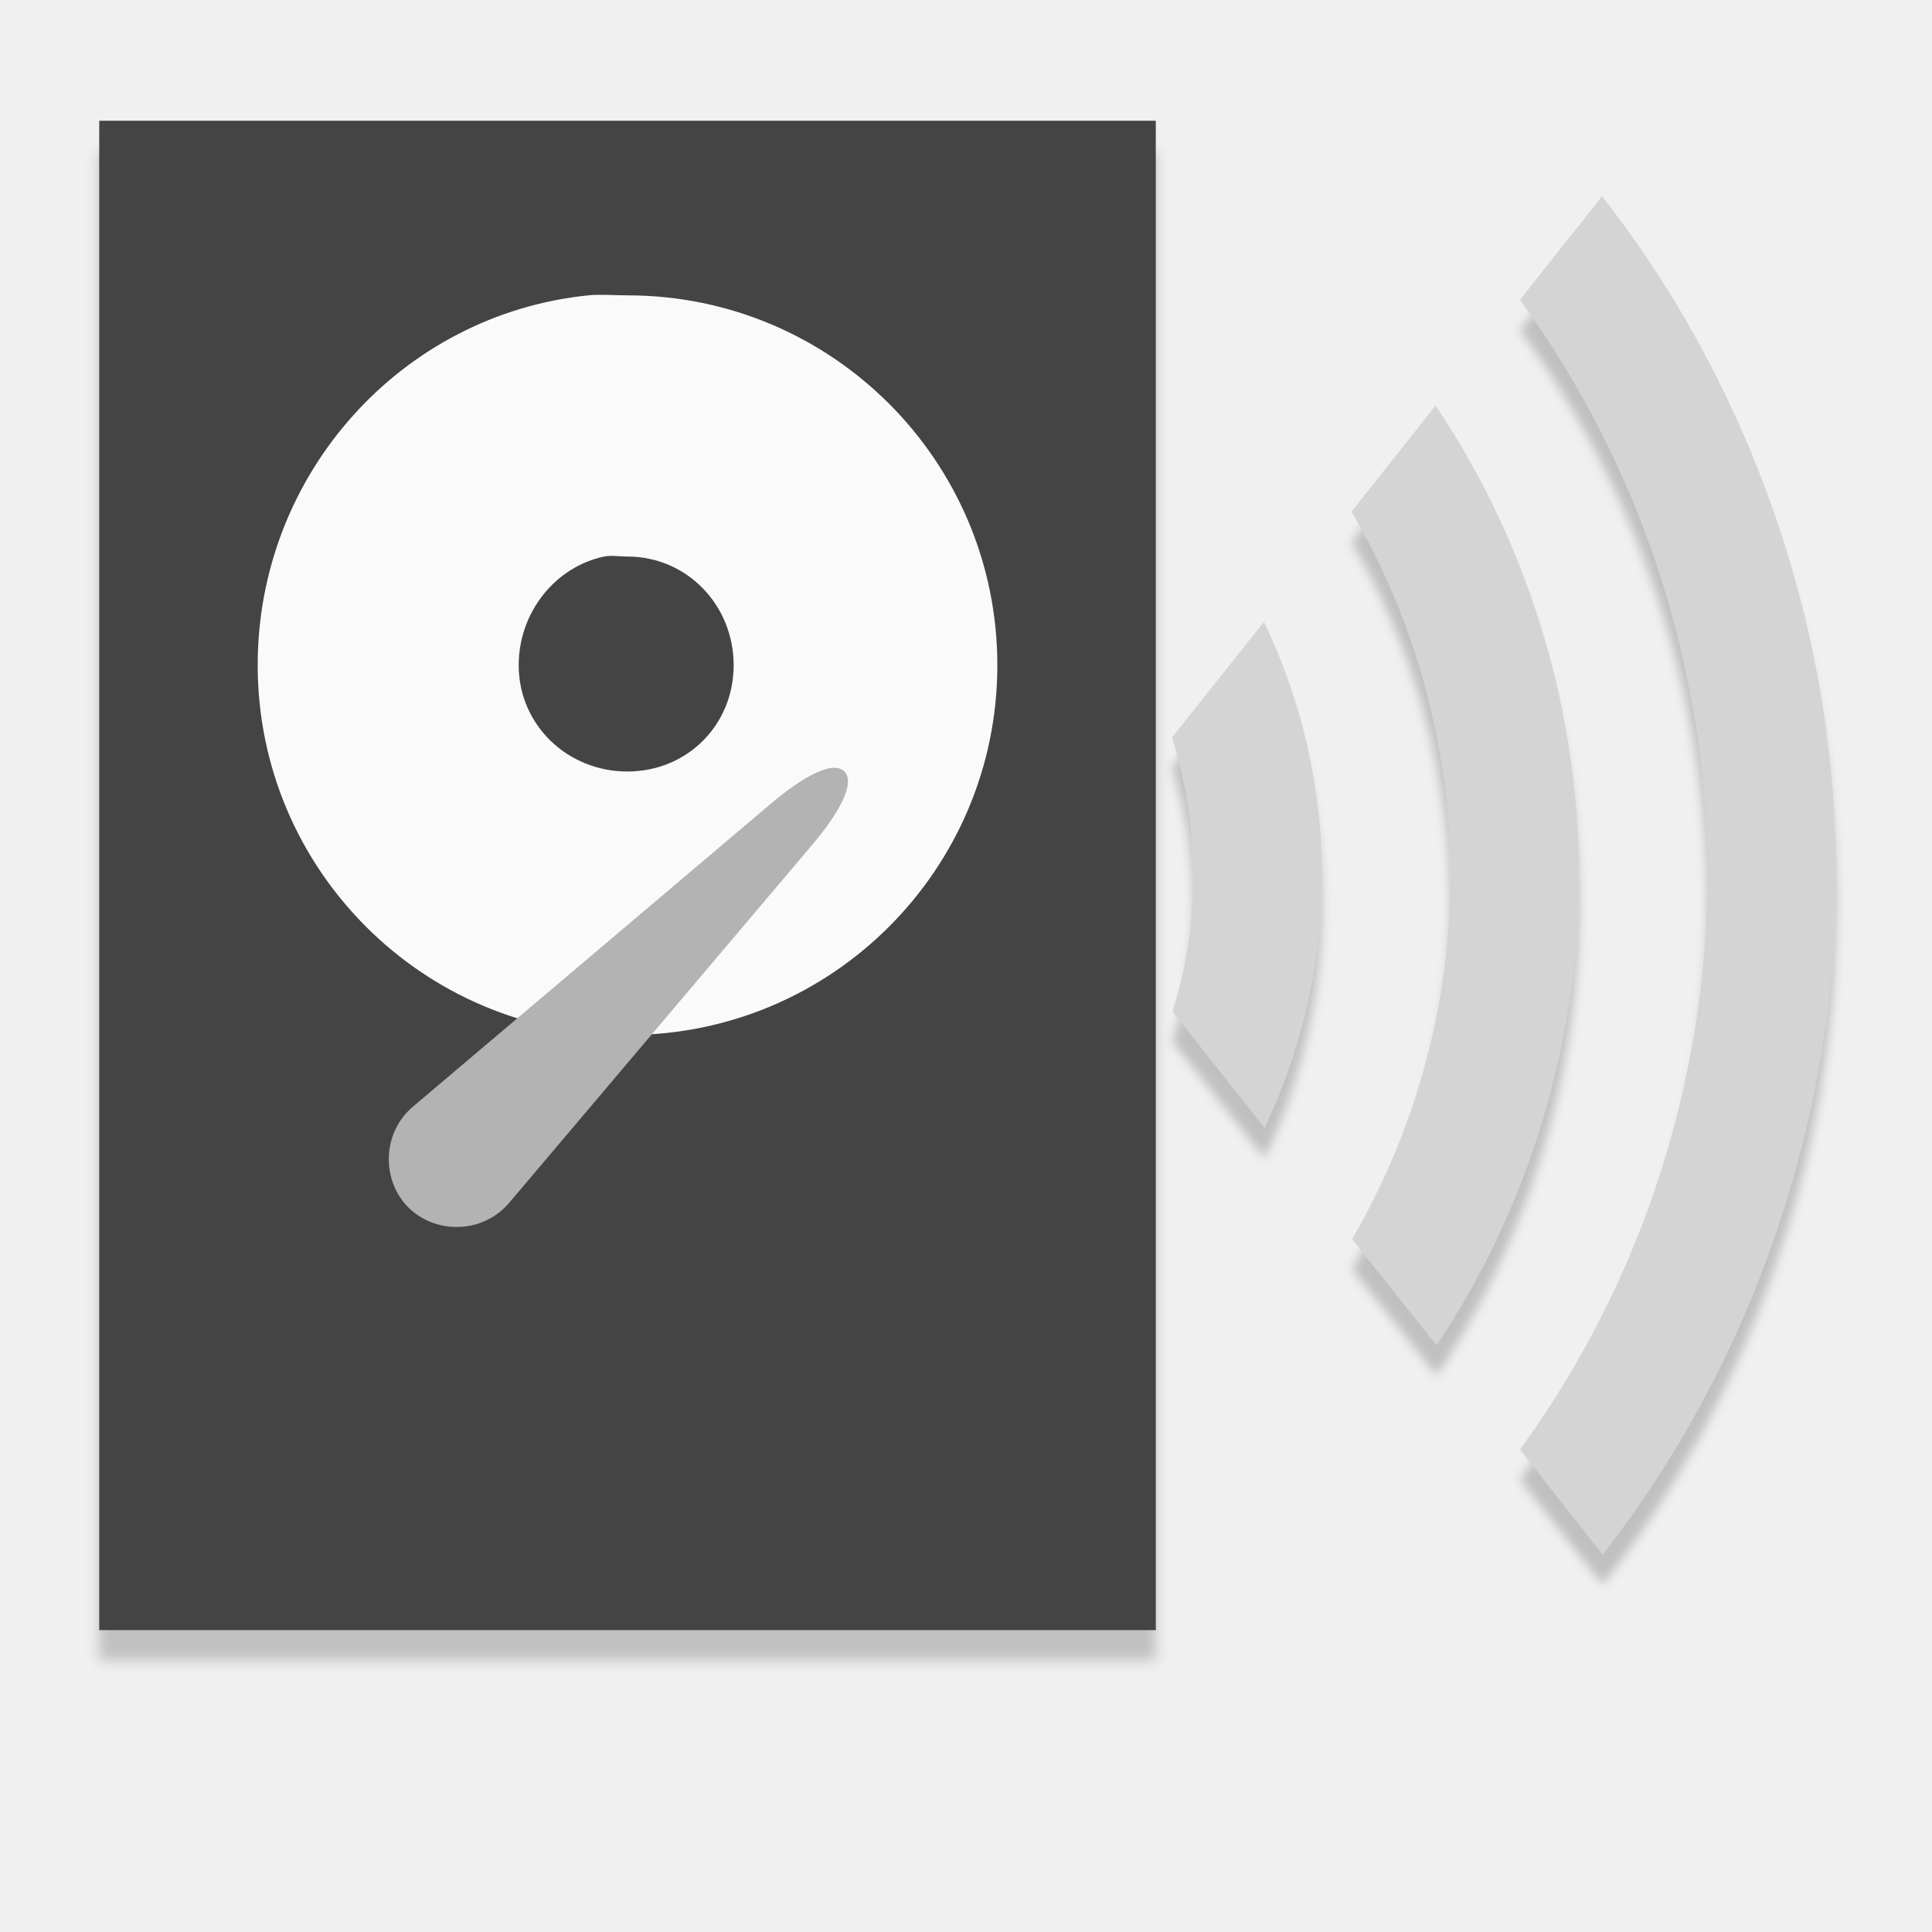
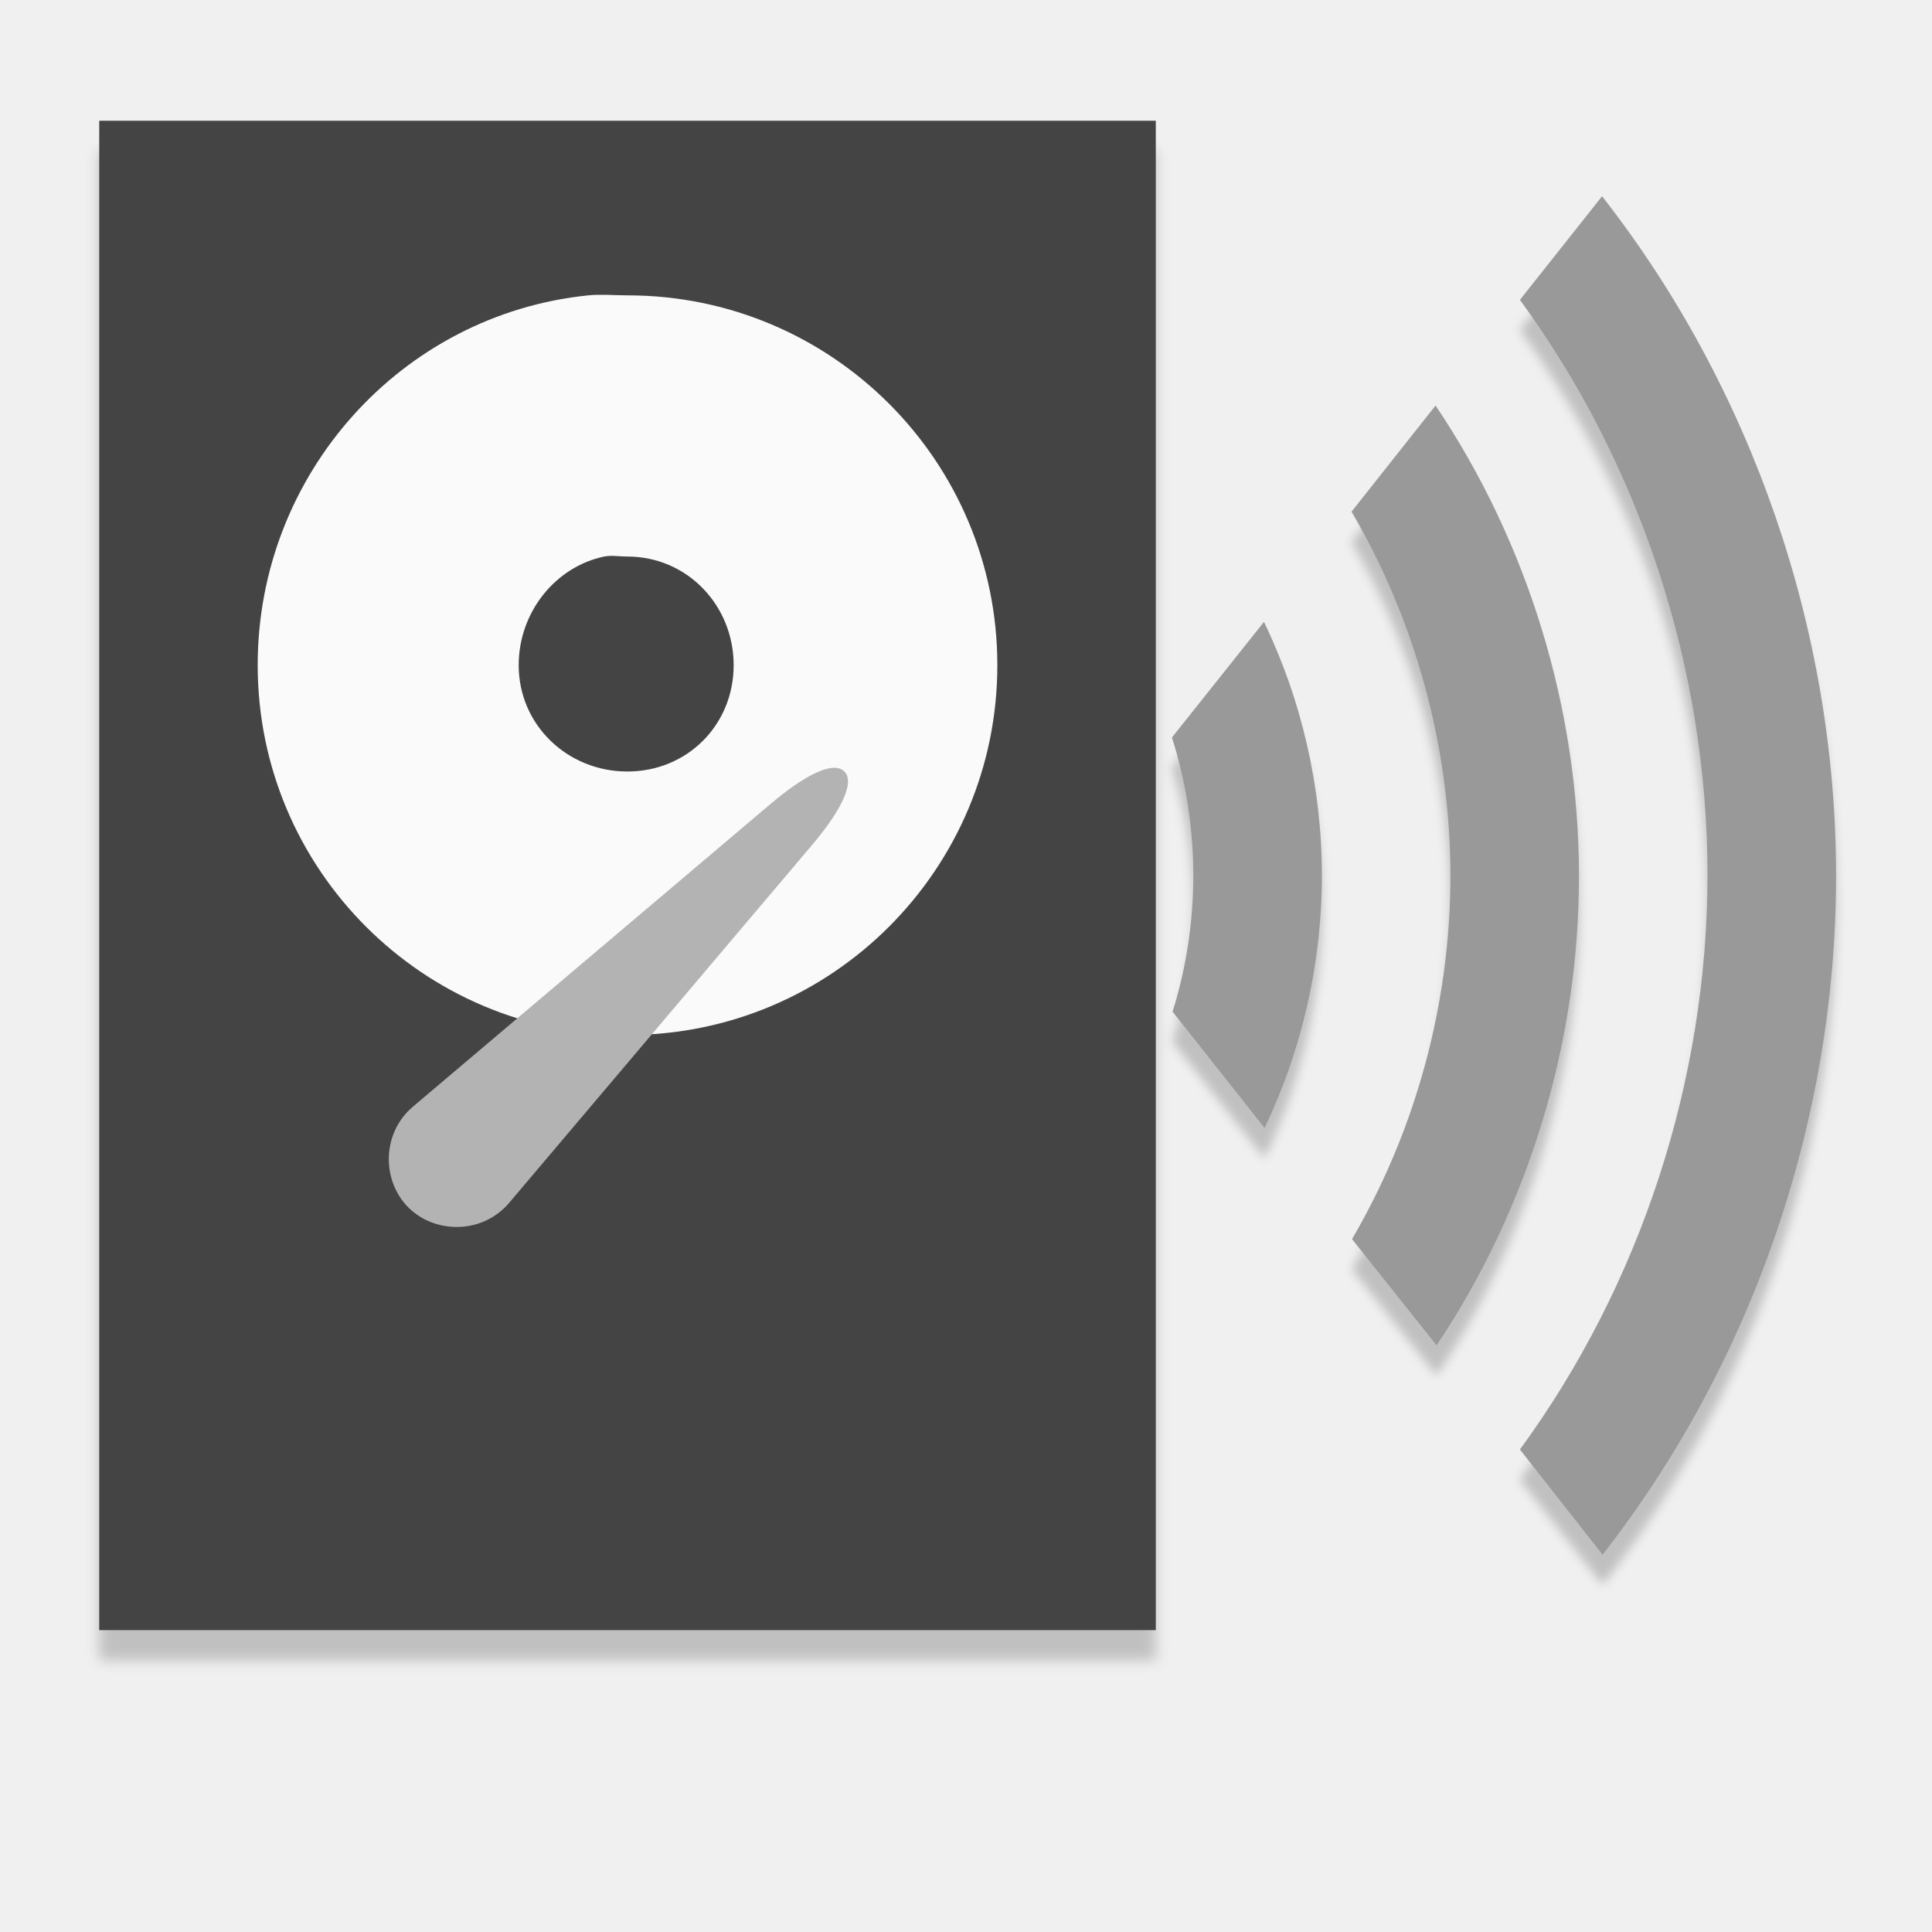
<svg xmlns="http://www.w3.org/2000/svg" id="svg7384" style="enable-background:new" height="64" width="64" version="1.1">
  <defs id="defs7386">
-     <filter id="filter7554" style="color-interpolation-filters:sRGB">
-       <feBlend id="feBlend7556" in2="BackgroundImage" mode="darken" />
-     </filter>
-     <filter style="color-interpolation-filters:sRGB" id="filter7554-9">
-       <feBlend mode="darken" in2="BackgroundImage" id="feBlend7556-1" />
-     </filter>
    <style id="style4492" type="text/css">
    .str0 {stroke:#4D4948;stroke-width:0.012}
    .str1 {stroke:#838281;stroke-width:0.229;stroke-linecap:round}
    .fil2 {fill:none}
    .fil0 {fill:#4D4948}
    .fil1 {fill:white;fill-rule:nonzero}
  </style>
-     <filter style="color-interpolation-filters:sRGB" id="filter7554-5">
-       <feBlend mode="darken" in2="BackgroundImage" id="feBlend7556-6" />
-     </filter>
-     <filter id="filter7554-9-2" style="color-interpolation-filters:sRGB">
-       <feBlend id="feBlend7556-1-9" in2="BackgroundImage" mode="darken" />
-     </filter>
    <style type="text/css" id="style4492-1">
    .str0 {stroke:#4D4948;stroke-width:0.222}
    .str1 {stroke:#00923F;stroke-width:0.887}
    .str2 {stroke:#E77817;stroke-width:0.887;stroke-linecap:round}
    .fil2 {fill:none}
    .fil0 {fill:#4D4948}
    .fil1 {fill:#B6DDC7}
  </style>
    <filter style="color-interpolation-filters:sRGB" id="filter4595" x="-0.015" width="1.029" y="-0.01" height="1.02">
      <feGaussianBlur stdDeviation="0.212" id="feGaussianBlur4597" />
    </filter>
    <filter style="color-interpolation-filters:sRGB" id="filter4622" x="-0.018" width="1.036" y="-0.009" height="1.018">
      <feGaussianBlur stdDeviation="0.984" id="feGaussianBlur4624" />
    </filter>
  </defs>
  <path d="M 3.287,5 V 55 H 38.287 V 5 Z" style="opacity:0.2;fill:#000000;stroke-width:2.391;filter:url(#filter4595);enable-background:new" id="path8508-3-6" />
  <g id="g4593" transform="translate(48.78728,-2.881919)">
    <path id="path8508-3" style="fill:#444444;stroke-width:2.391;enable-background:new" d="M -45.5,6.882 V 56.882 h 35 V 6.882 Z" />
    <path id="path8508" style="fill:#fafafa;stroke-width:2.45" d="m -29.302,12.666 c 0.412,-0.042 0.879,0 1.302,0 6.766,0 12.251,5.485 12.251,12.251 0,6.766 -5.485,12.251 -12.251,12.251 -6.766,0 -12.251,-5.485 -12.251,-12.251 0,-6.343 4.772,-11.624 10.95,-12.251 z m 0.539,8.649 c -1.642,0.343 -2.842,1.862 -2.842,3.602 0,1.982 1.617,3.522 3.599,3.522 1.982,0 3.522,-1.54 3.522,-3.522 0,-1.982 -1.54,-3.599 -3.522,-3.599 -0.248,0 -0.532,-0.048 -0.766,0 z" />
    <path id="path8510" d="m -35.106,39.539 11.859,-10.038 c 1.054,-0.892 2.052,-1.443 2.43,-1.064 0.378,0.378 -0.172,1.376 -1.064,2.43 l -10.038,11.859 c -0.886,1.046 -2.458,1.036 -3.341,0.154 -0.883,-0.883 -0.893,-2.455 0.154,-3.341 z" style="fill:#b3b3b3;stroke-width:2.45" />
  </g>
  <g style="opacity:0.2;fill:#000000;filter:url(#filter4622);enable-background:new" transform="matrix(0.1697079,0,0,0.1708701,0.2131864,-49.25768)" id="layer1-3">
    <g transform="matrix(1.2164,0,0,1.2164,-77.557,229.4)" id="g3905-6" style="fill:#000000">
      <path d="m 250.788,170.751 c 2.256,7.054 3.419,14.457 3.434,21.863 0.015,7.392 -1.112,14.785 -3.331,21.836 l 14.76,18.532 c 6.048,-12.536 9.219,-26.45 9.198,-40.368 -0.021,-13.899 -3.223,-27.784 -9.292,-40.288 l -14.769,18.425 m 42.304,-52.907 -13.488,16.921 c 10.299,17.418 15.841,37.618 15.873,57.853 0.032,20.303 -5.484,40.588 -15.793,58.079 l 13.569,16.937 c 14.83,-21.997 22.899,-48.487 22.851,-75.016 -0.048,-26.465 -8.171,-52.862 -23.012,-74.774 m 26.719,-33.358 -13.182,16.518 c 19.39,26.32 30.103,58.924 30.103,91.614 0,32.691 -10.713,65.295 -30.103,91.614 l 13.263,16.76 c 24.082,-30.603 37.506,-69.432 37.468,-108.37 -0.038,-38.871 -13.488,-77.603 -37.548,-108.13" style="fill:#000000" id="speaker-7" />
    </g>
  </g>
-   <g transform="matrix(0.1697079,0,0,0.1708701,0.2131864,-50.25768)" id="layer1">
-     <g transform="matrix(1.2164,0,0,1.2164,-77.557,229.4)" id="g3905">
-       <path d="m 250.788,170.751 c 2.256,7.054 3.419,14.457 3.434,21.863 0.015,7.392 -1.112,14.785 -3.331,21.836 l 14.76,18.532 c 6.048,-12.536 9.219,-26.45 9.198,-40.368 -0.021,-13.899 -3.223,-27.784 -9.292,-40.288 l -14.769,18.425 m 42.304,-52.907 -13.488,16.921 c 10.299,17.418 15.841,37.618 15.873,57.853 0.032,20.303 -5.484,40.588 -15.793,58.079 l 13.569,16.937 c 14.83,-21.997 22.899,-48.487 22.851,-75.016 -0.048,-26.465 -8.171,-52.862 -23.012,-74.774 m 26.719,-33.358 -13.182,16.518 c 19.39,26.32 30.103,58.924 30.103,91.614 0,32.691 -10.713,65.295 -30.103,91.614 l 13.263,16.76 c 24.082,-30.603 37.506,-69.432 37.468,-108.37 -0.038,-38.871 -13.488,-77.603 -37.548,-108.13" style="fill:#d4d4d4" id="speaker" />
+   <g transform="matrix(0.1697079,0,0,0.1708701,0.2131864,-50.25768)" id="layer1" style="fill:#999999">
+     <g transform="matrix(1.2164,0,0,1.2164,-77.557,229.4)" id="g3905" style="fill:#999999">
+       <path d="m 250.788,170.751 c 2.256,7.054 3.419,14.457 3.434,21.863 0.015,7.392 -1.112,14.785 -3.331,21.836 l 14.76,18.532 c 6.048,-12.536 9.219,-26.45 9.198,-40.368 -0.021,-13.899 -3.223,-27.784 -9.292,-40.288 l -14.769,18.425 m 42.304,-52.907 -13.488,16.921 c 10.299,17.418 15.841,37.618 15.873,57.853 0.032,20.303 -5.484,40.588 -15.793,58.079 l 13.569,16.937 c 14.83,-21.997 22.899,-48.487 22.851,-75.016 -0.048,-26.465 -8.171,-52.862 -23.012,-74.774 m 26.719,-33.358 -13.182,16.518 c 19.39,26.32 30.103,58.924 30.103,91.614 0,32.691 -10.713,65.295 -30.103,91.614 l 13.263,16.76 c 24.082,-30.603 37.506,-69.432 37.468,-108.37 -0.038,-38.871 -13.488,-77.603 -37.548,-108.13" style="fill:#999999" id="speaker" />
    </g>
  </g>
</svg>
